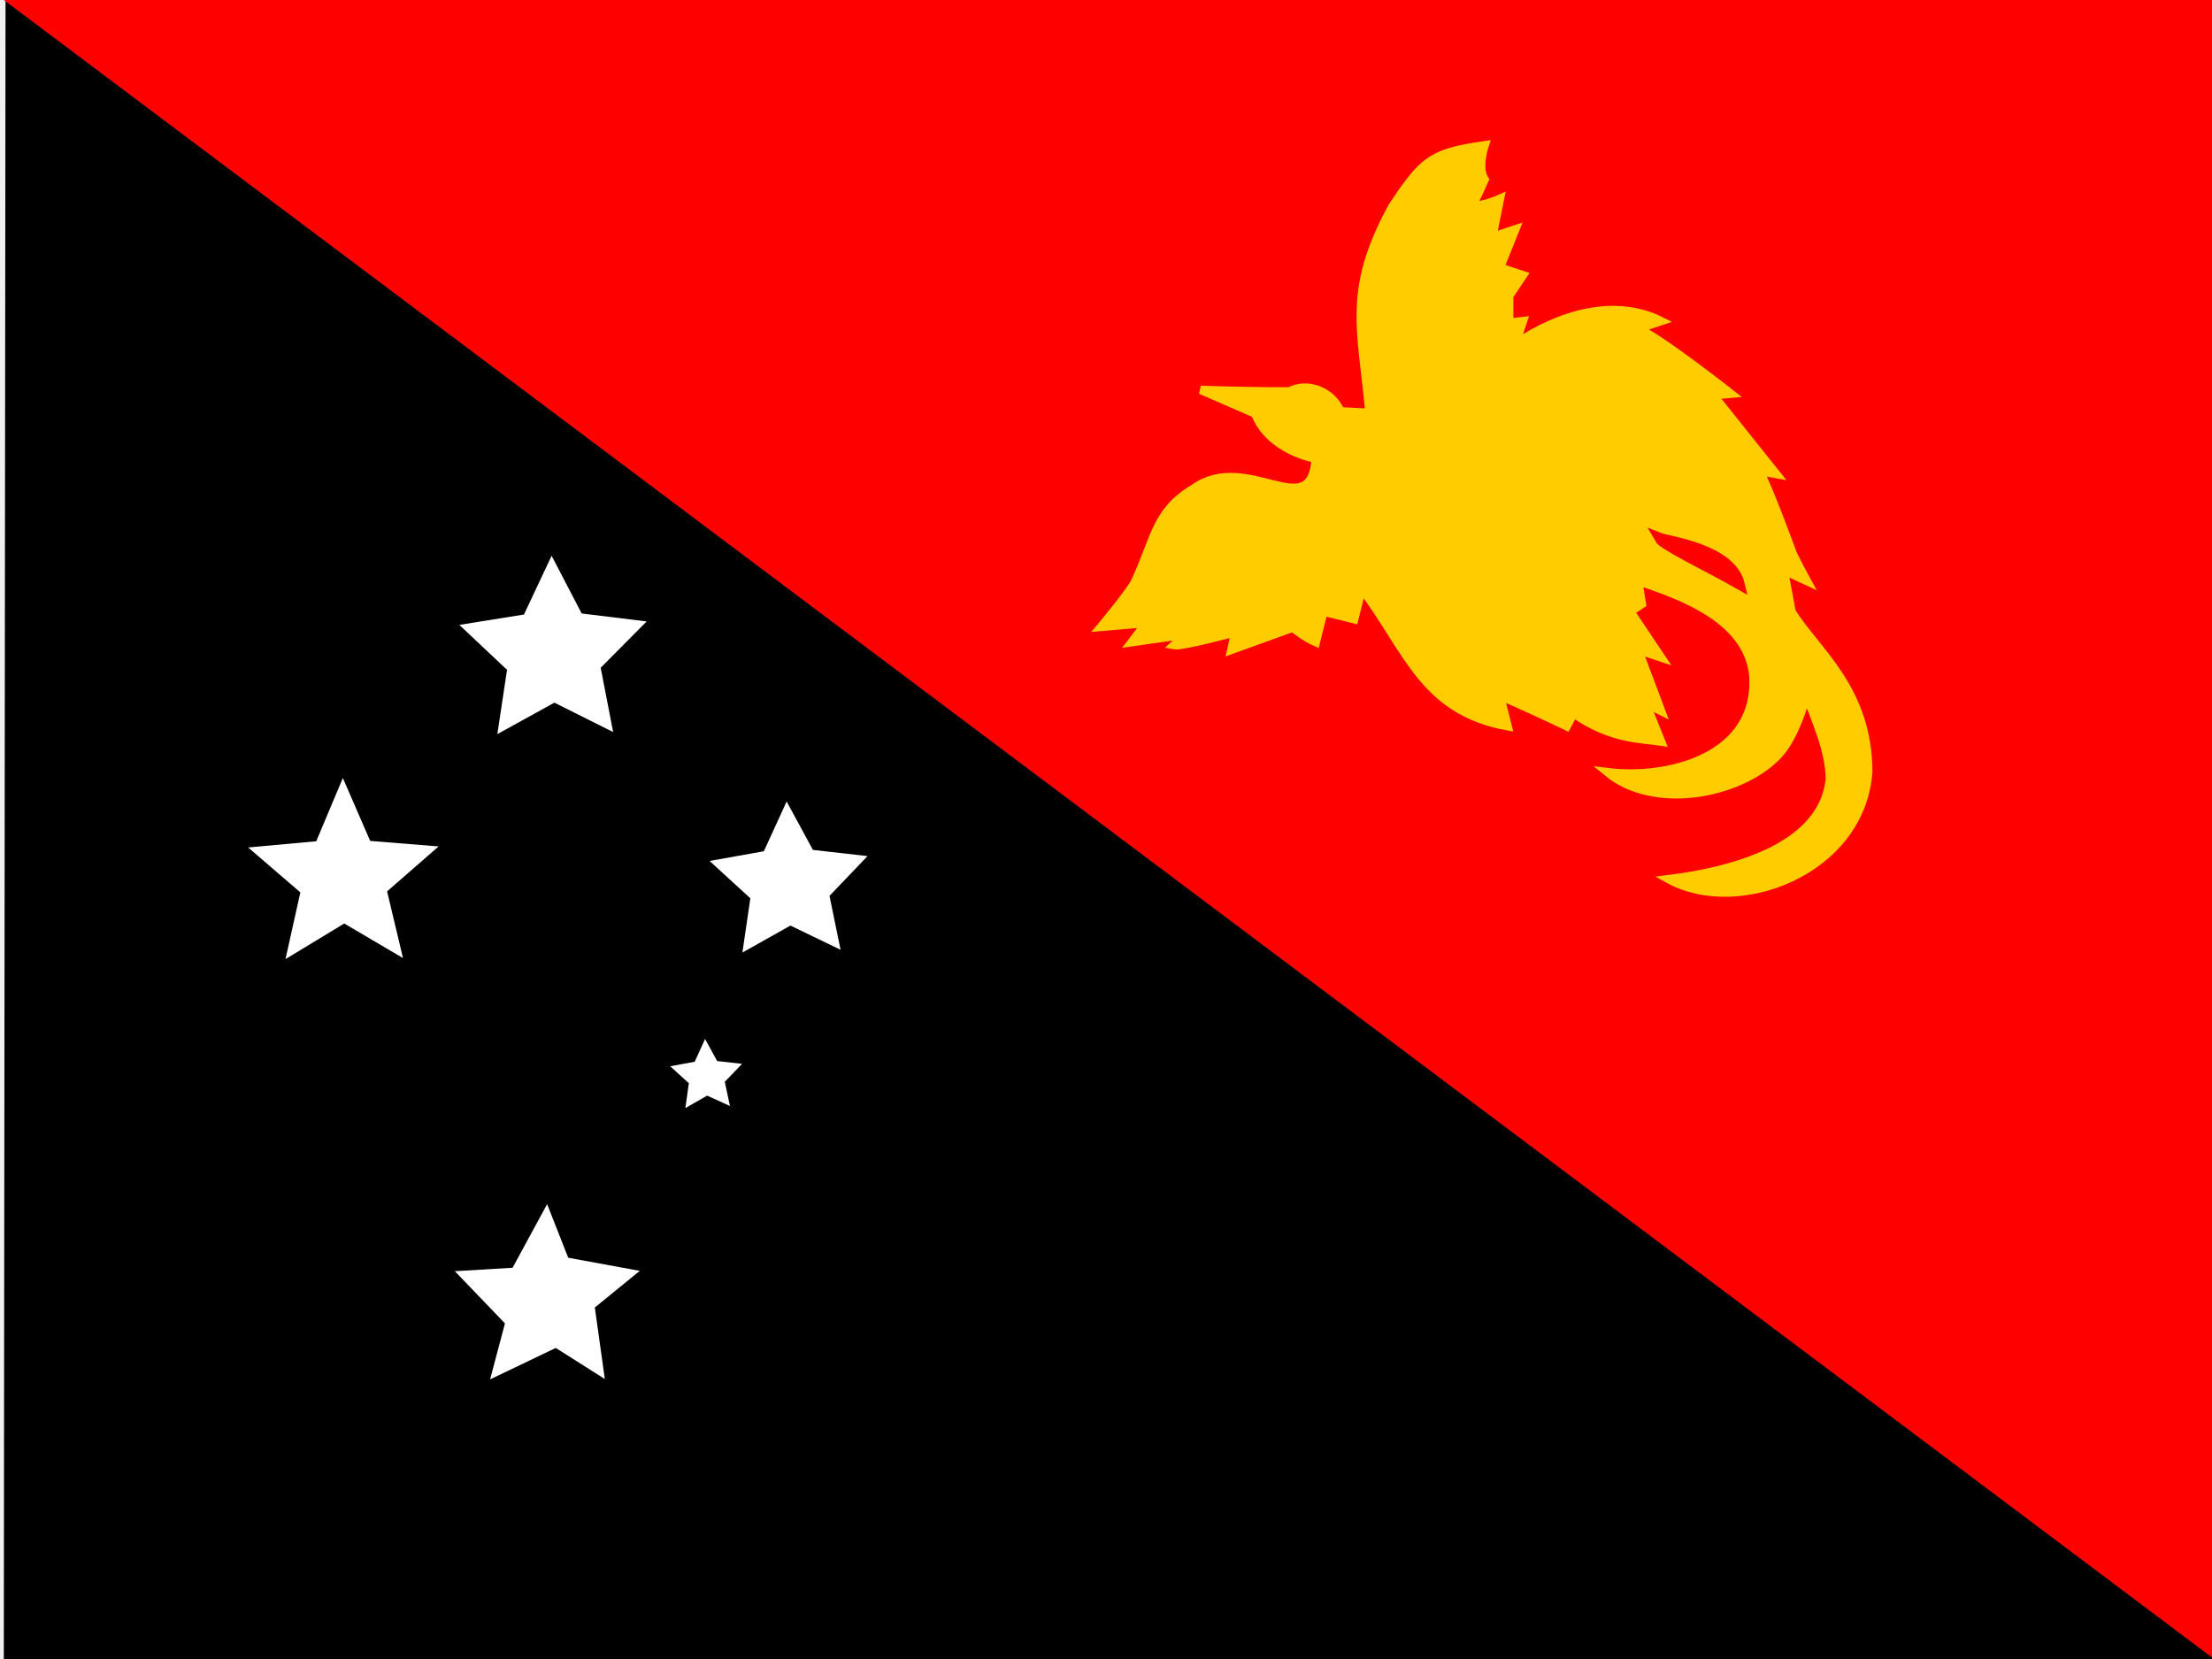
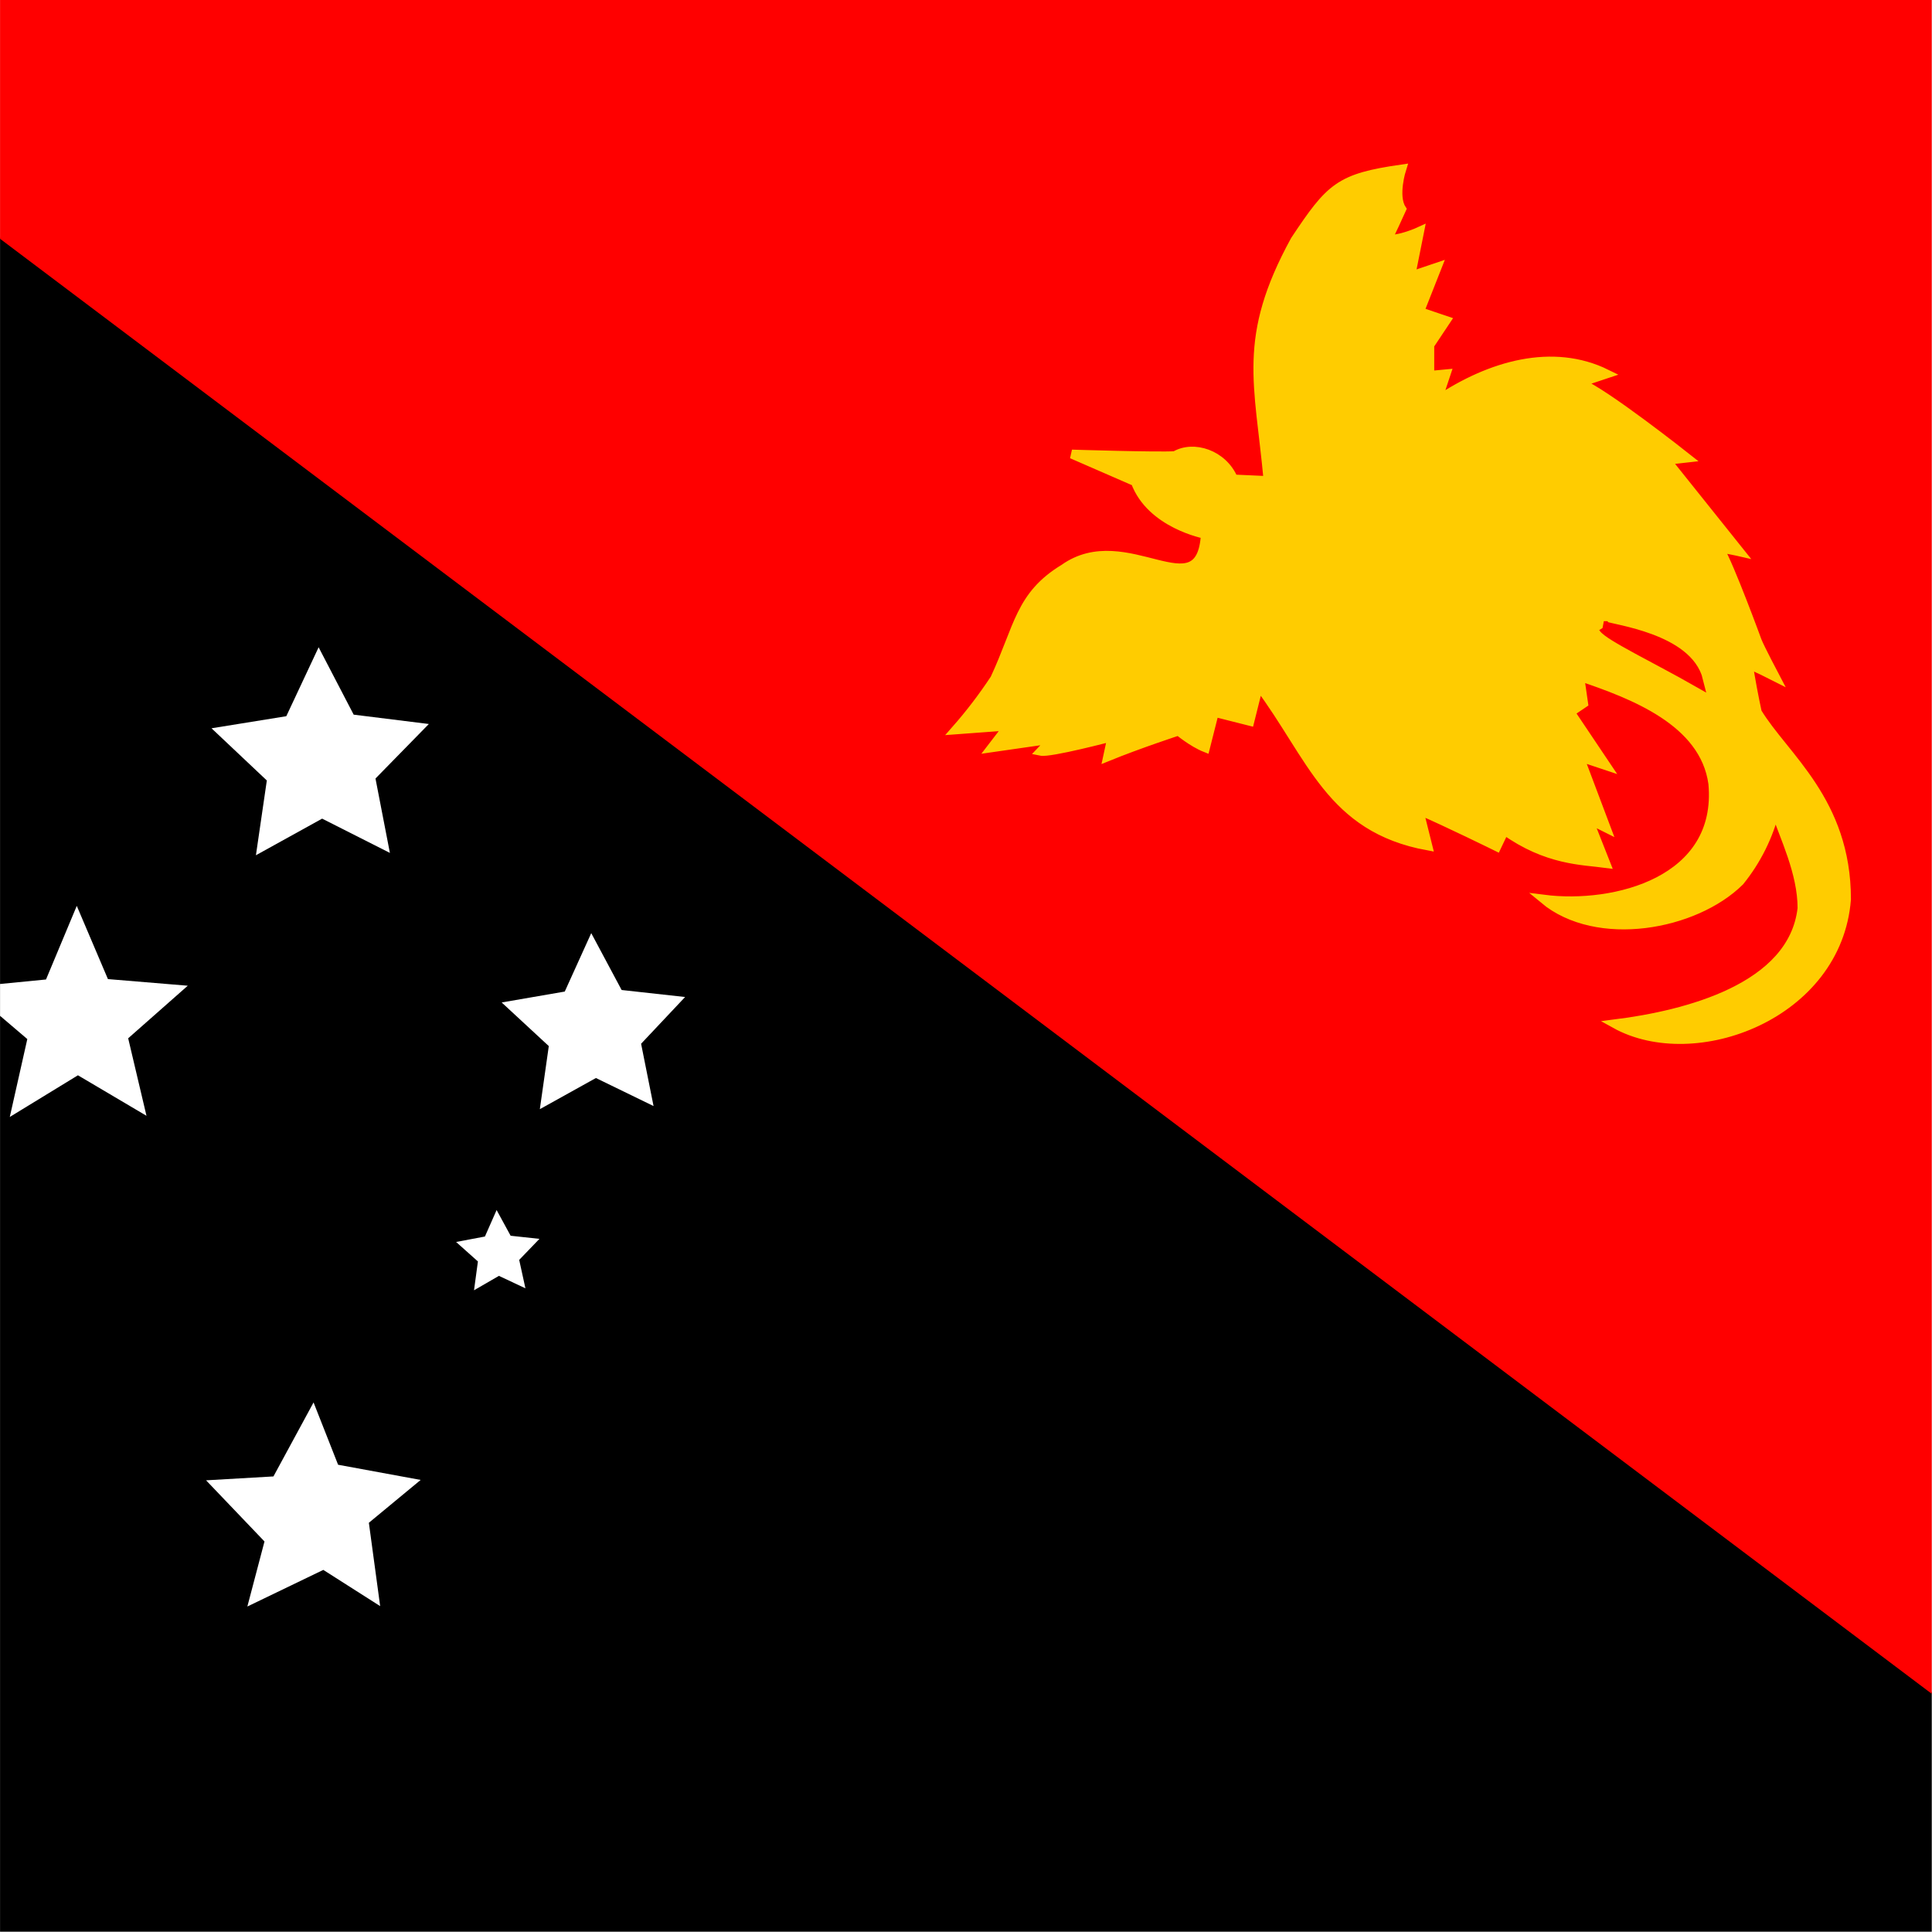
- <svg xmlns="http://www.w3.org/2000/svg" id="flag-icons-pg" viewBox="0 0 640 480">
-   <g fill-rule="evenodd">
-     <path d="m1.6 0-.5 480h640L1.6 0z" />
-     <path fill="red" d="m640.6 480 .5-480H1.1l639.5 480z" />
+ <svg xmlns="http://www.w3.org/2000/svg" id="flag-icons-pg" viewBox="0 0 512 512">
+   <defs>
+     <clipPath id="pg-a">
+       <path fill-opacity=".7" d="M81.4 0h496v496h-496z" />
+     </clipPath>
+   </defs>
+   <g clip-path="url(#pg-a)" transform="translate(-84) scale(1.0321)">
+     <g fill-rule="evenodd">
+       <path d="M.5 0 0 496h659L.5 0z" />
+       <path fill="red" d="M658.5 496 659 0H0l658.5 496z" />
+     </g>
+     <path fill="#fc0" stroke="#fc0" stroke-width="2.3" d="m406.9 123.4-8.8-.4c-2.7-6.4-10.3-8.8-15-6-4.2.3-26.5-.4-26.5-.4l16.3 7.1c4 10.9 18 13.5 18 13.5-1.2 20-20.3-2.6-36.3 8.8-11.4 6.9-11.6 15-17.8 28.3a119 119 0 0 1-10 13.1l13.5-1-4.3 5.6 16-2.3s-2.1 1.8-3.4 3.2c2.4.5 18.3-3.7 18.3-3.7l-1.1 5.1c8.1-3.3 18.2-6.6 18.2-6.6s3.6 3 6.9 4.3l2.3-9.1 9.1 2.3 2.3-9.2c13.7 18.3 18.3 36.6 43.4 41.2l-2.3-9.2c7 3 20 9.4 20 9.4l2-4.2c10.9 7.8 20 7.7 26 8.5l-4.5-11.4 4.6 2.3-6.9-18.3 6.9 2.3-9.2-13.7 3.4-2.3-1-6.9c13.6 4.6 32 11.5 34.2 27.5 2.3 25.1-25.2 32-43.4 29.7 13.7 11.4 38.8 6.8 50.3-4.6a47 47 0 0 0 9.1-18.3c2.3 6.9 6.9 16 6.9 25.2-2.3 20.5-29.8 27.4-48 29.7 20.5 11.4 57.1-2.3 59.4-32 0-25.2-16-36.6-22.9-48a231 231 0 0 1-2.3-12.3c1 .2 6.9 3.2 6.9 3.2s-4-7.6-4.6-9.2c0 0-7.1-19.4-9.7-23.7.4-.3 5.2.8 5.2.8l-18.8-23.5 5.3-.6S493 100.5 487 98.3l6.9-2.3c-13.8-6.8-29.8-2.3-43.5 6.9l2.3-6.9-4.2.4v-7.8l4.2-6.3-6.8-2.3 4.5-11.4-6.8 2.3 2.3-11.5s-5.2 2.4-8.3 2c.1.3 3.7-7.7 3.7-7.7-2.2-3.4 0-10.3 0-10.3-16 2.3-18.3 4.6-27.4 18.3-13.8 25.2-9.2 36.6-6.9 61.7z" />
+     <path fill="red" fill-rule="evenodd" stroke="red" stroke-width="3" d="M493.3 161c1.2 2 14.1 8.2 23.9 13.8-2.6-10.6-21.7-12.9-24-13.8z" />
+     <path fill="#fff" fill-rule="evenodd" d="m179 412.4-14.6-9.3-19.5 9.4 4.4-16.7-15-15.7 17.3-1 10.3-19 6.3 16 21.2 3.9-13.3 11zm37.3-81.6-6.8-3.2-6.4 3.7 1-7.4-5.6-5 7.4-1.4 3-6.8 3.6 6.6 7.4.8-5.2 5.4zm32.9-46.8-14.8-7.2-14.4 8 2.3-16.2-12.1-11.2 16.2-2.8 6.8-15 7.8 14.6 16.3 1.8-11.3 12zm-67.7-65-17.4-8.8-17 9.4 2.8-19.2-14.2-13.4 19.2-3.1 8.3-17.7 9 17.3 19.3 2.4-13.7 14zM119 286.5l-17.6-10.4-17.5 10.7 4.5-20-15.6-13.3 20.4-2 7.9-18.9 8 18.8 20.5 1.7-15.3 13.5z" />
  </g>
-   <path fill="#fc0" stroke="#fc0" stroke-width="1.1" d="m178 54-3.8-.2c-1.2-2.8-4.5-3.8-6.6-2.6A333 333 0 0 1 156 51l7.1 3.1C165 59 171 60 171 60c-.6 8.8-8.9-1.1-15.9 3.9-5 3-5 6.5-7.7 12.3-.9 1.6-4.4 5.8-4.4 5.8l5.9-.5L147 84l7-1-1.5 1.4c1 .2 8-1.7 8-1.7L160 85l8-2.9s1.6 1.3 3 1.9l1-4 4 1 1-4c6 8 8 16 19 18l-1-4a262.2 262.2 0 0 1 8.7 4l.9-1.7c4.8 3.4 8.7 3.3 11.4 3.7l-2-5 2 1-3-8 3 1-4-6 1.5-1-.5-3c6 2 14 5 15 12 1 11-11 14-19 13 6 5 17 3 22-2 2-2 3-5 4-8 1 3 3 7 3 11-1 9-13 12-21 13 9 5 25-1 26-14 0-11-7-16-10-21l-1-5.4 3 1.4s-1.8-3.3-2-4c0 0-3.1-8.5-4.2-10.4l2.2.4-8.2-10.3 2.3-.2S215.6 44 213 43l3-1c-6-3-13-1-19 3l1-3-1.8.2v-3.5L198 36l-3-1 2-5-3 1 1-5s-2.2 1-3.6.9a51.7 51.7 0 0 0 1.6-3.4c-1-1.5 0-4.5 0-4.5-7 1-8 2-12 8-6 11-4 16-3 27z" transform="matrix(2.21989 0 0 2.21194 1.1 0)" />
-   <path fill="red" fill-rule="evenodd" stroke="red" stroke-width="1.4" d="M215.8 70.4c.5.9 6.2 3.6 10.4 6-1.1-4.6-9.4-5.6-10.4-6z" transform="matrix(2.21989 0 0 2.21194 1.1 0)" />
-   <path fill="#fff" fill-rule="evenodd" d="m175 399-14.2-9-19 9.1 4.3-16.2-14.5-15.1 16.7-1 10-18.4 6.1 15.5 20.7 3.8-13 10.6zm36.2-79-6.6-3-6.3 3.6 1-7.2-5.4-4.9 7.1-1.3 3-6.6 3.5 6.4 7.2.8-5 5.2zm32-45.2-14.5-7-13.9 7.8 2.3-15.7-11.8-10.8 15.7-2.8 6.6-14.4 7.6 14 15.8 1.8-11 11.5zm-65.8-63-17-8.5-16.5 9.1 2.8-18.6-13.8-13 18.7-3 8-17 8.7 16.7 18.8 2.3-13.3 13.4zm-60.8 65.4-17-10-17 10.3 4.3-19.3-15.1-13 19.7-1.8 7.7-18.3 7.9 18.2 19.8 1.6-14.9 13z" />
</svg>
